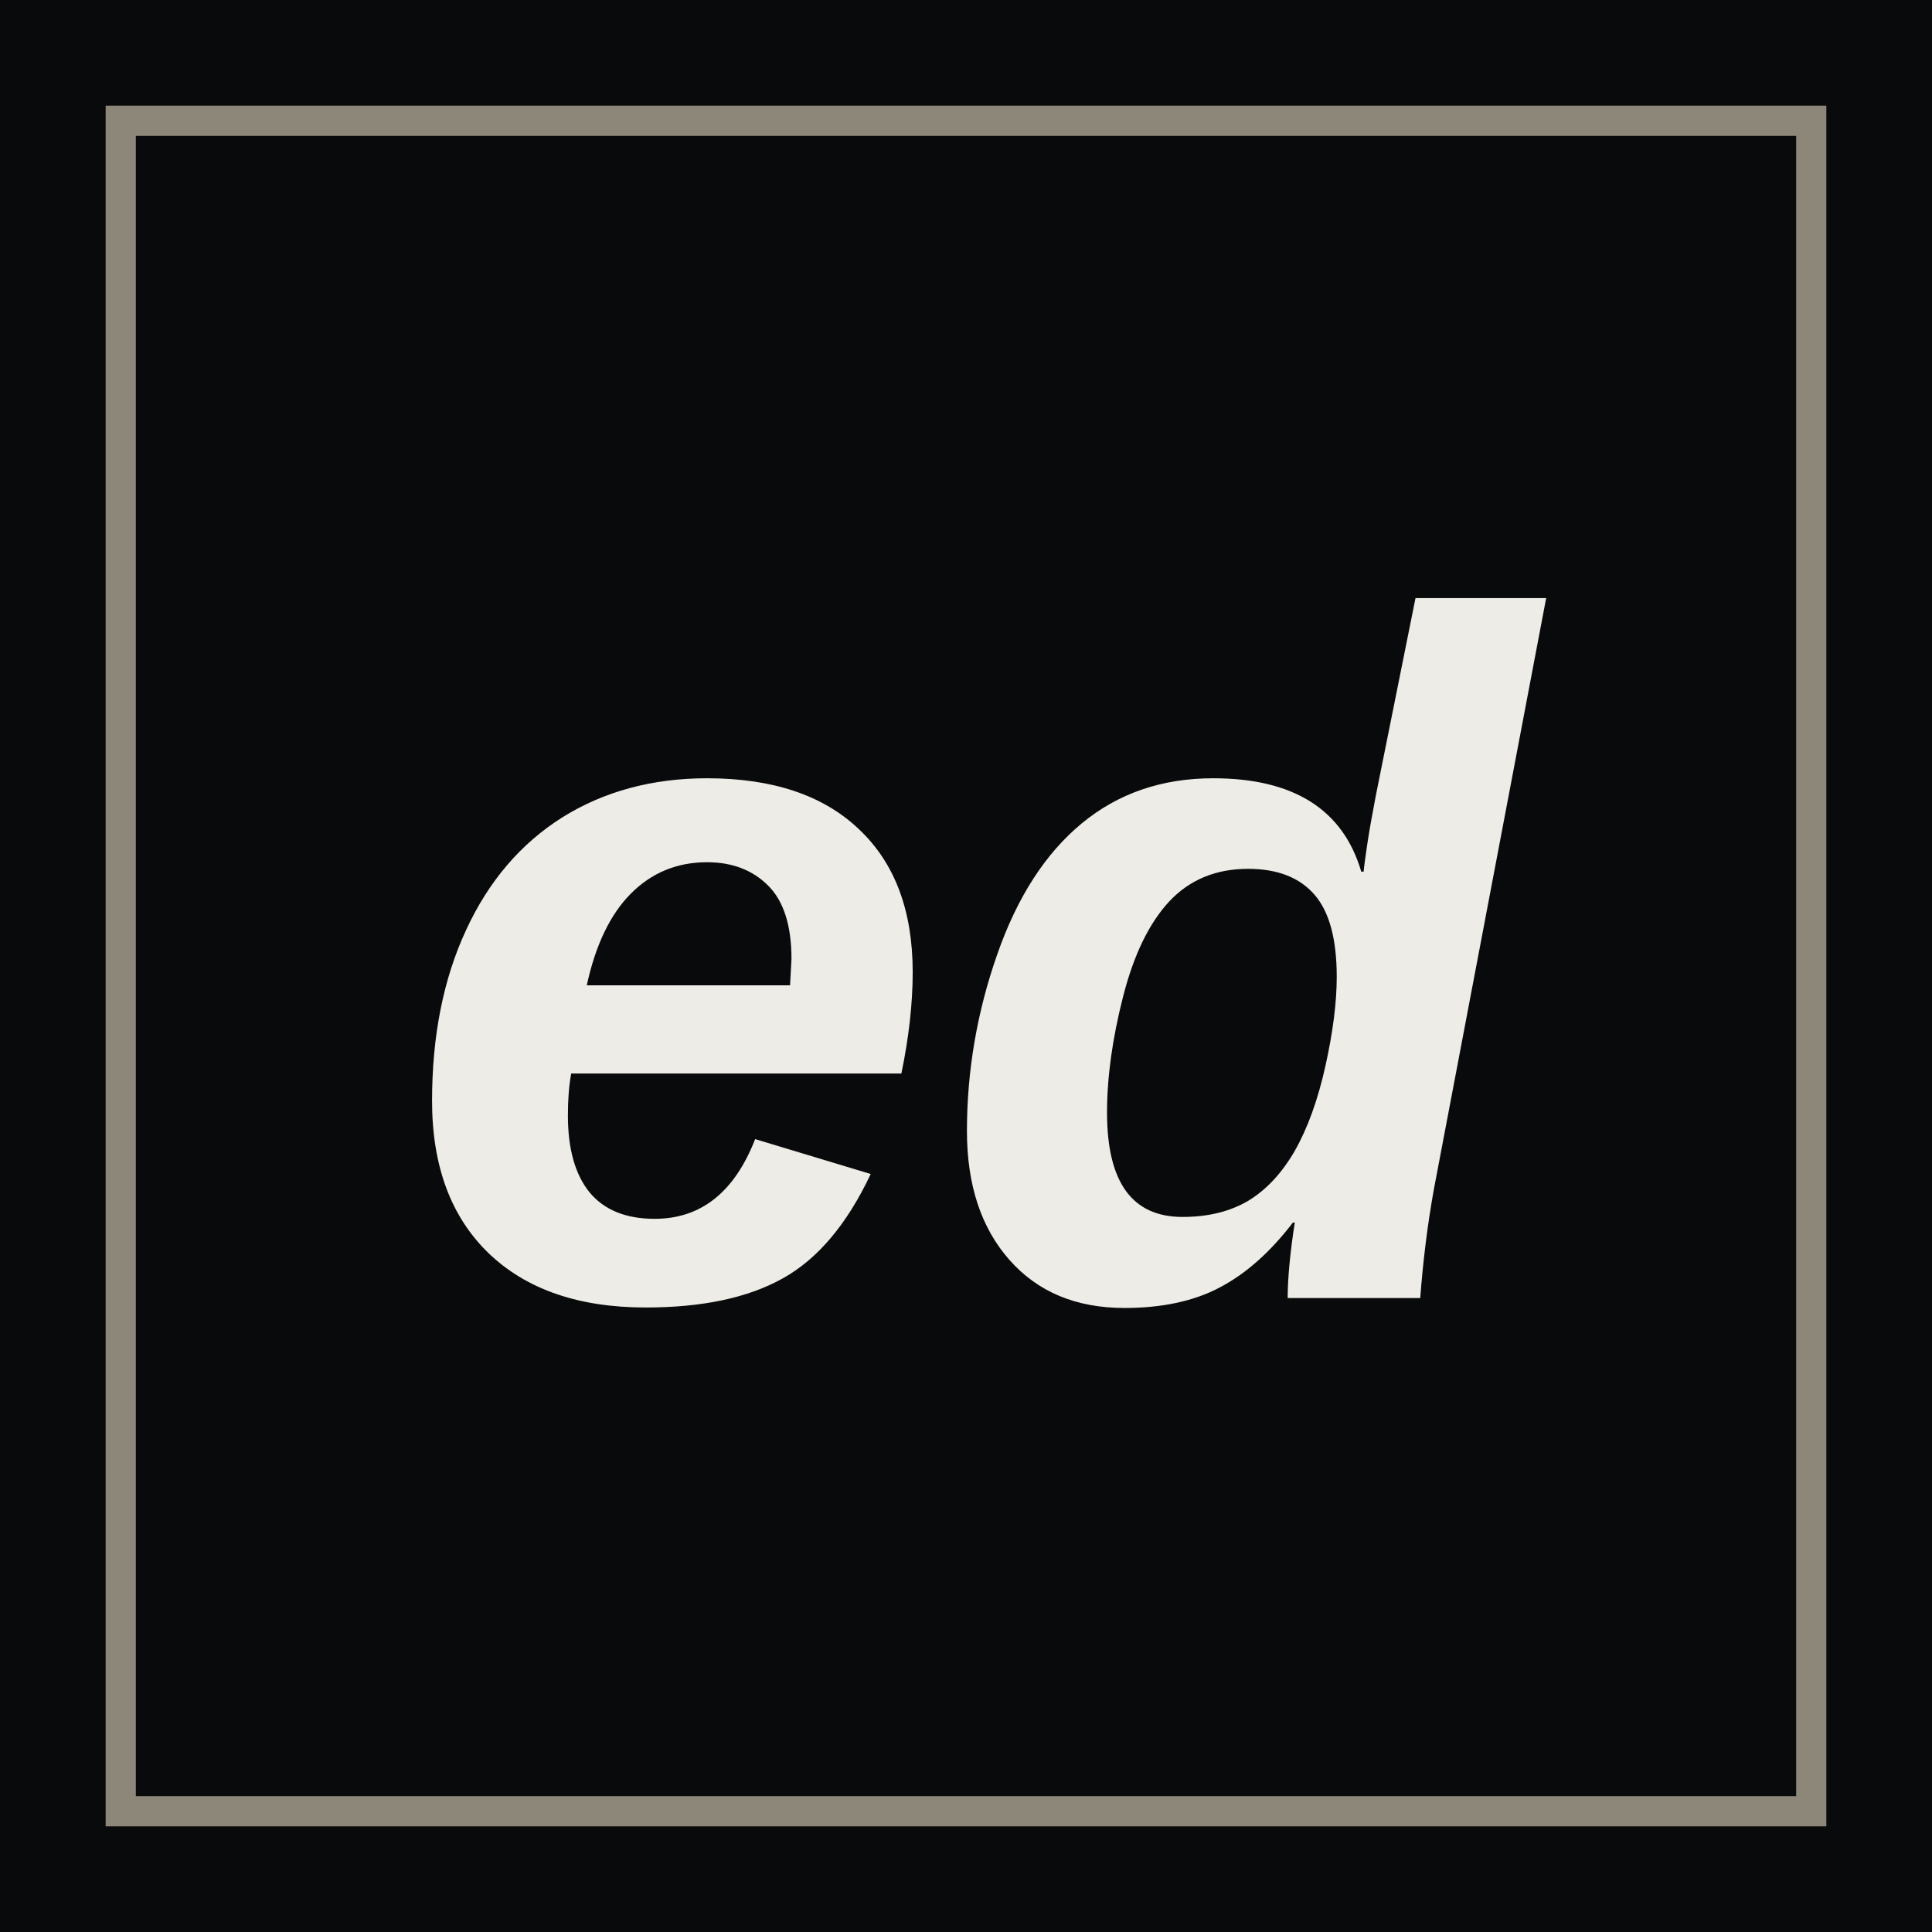
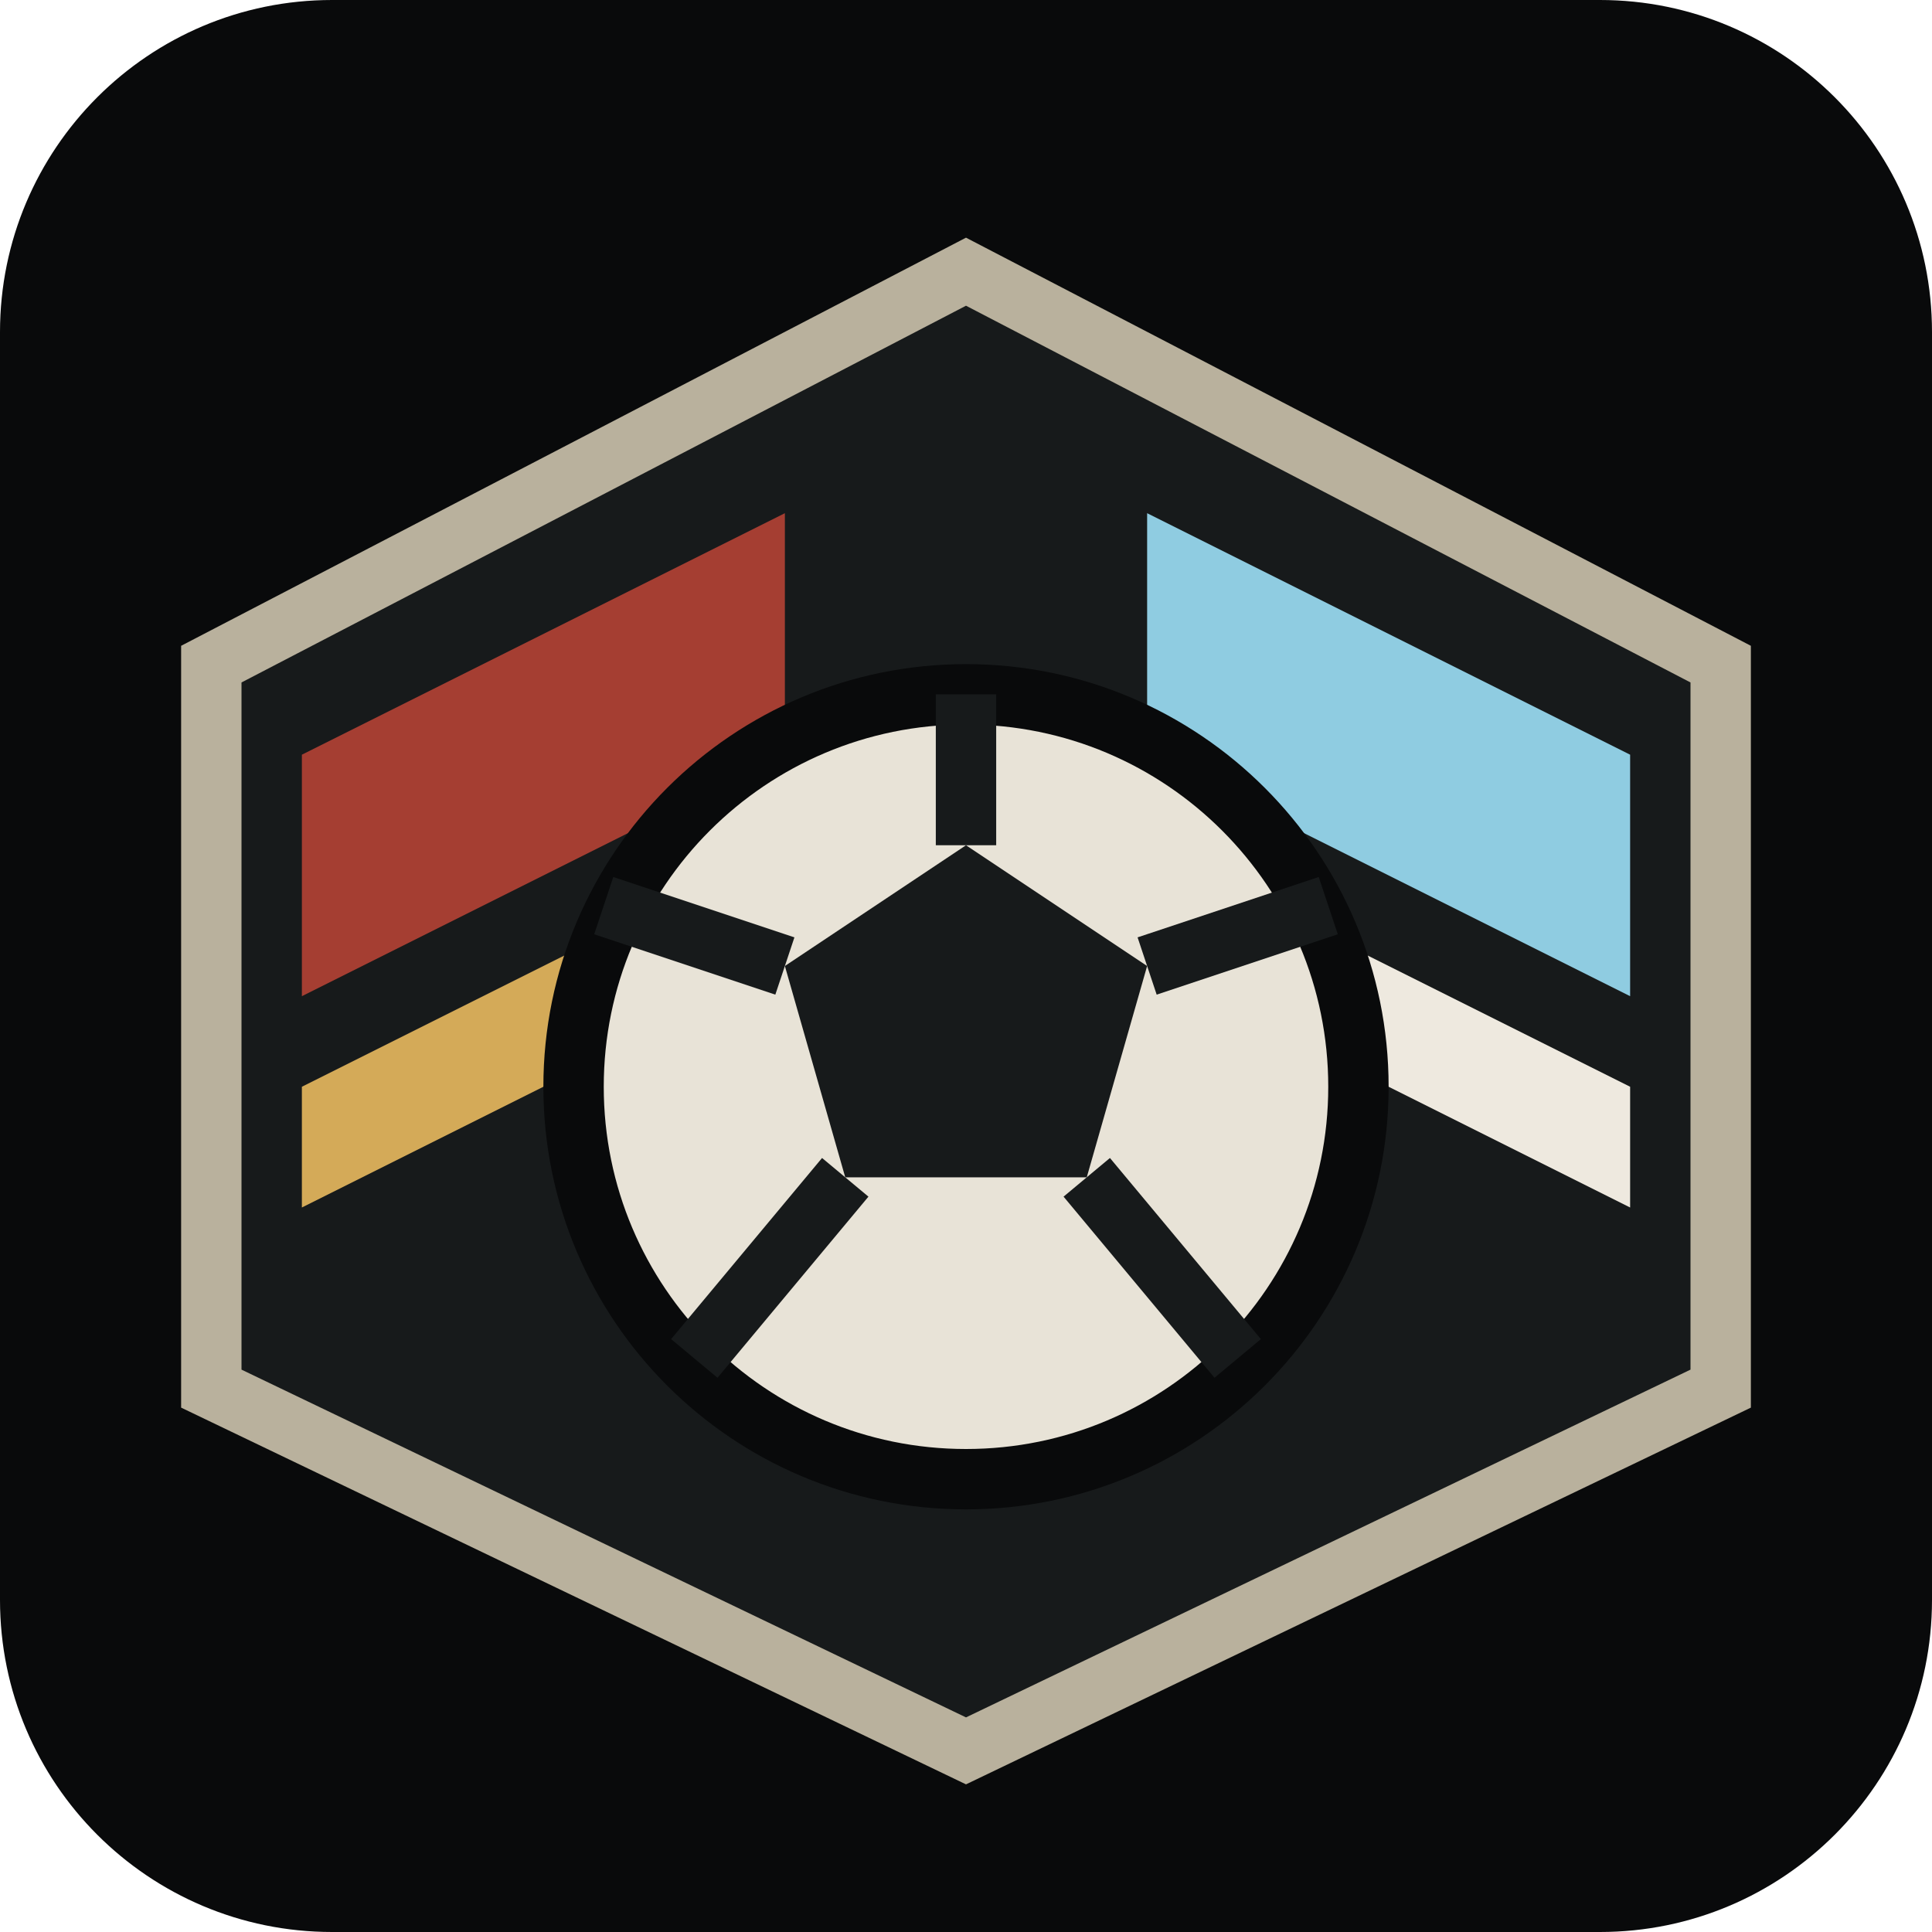
<svg xmlns="http://www.w3.org/2000/svg" viewBox="0 0 64 64">
-   <rect width="64" height="64" fill="#090a0b" />
-   <rect x="4" y="4" width="56" height="56" fill="none" stroke="#8c8779" />
-   <text x="32" y="43" fill="#eeece6" font-family="Arial,Helvetica,sans-serif" font-size="32" font-style="italic" font-weight="900" text-anchor="middle">ed</text>
+   <rect width="64" height="64" rx="11" fill="#090a0b" />
+   <path d="M7 22 32 9l25 13v24L32 58 7 46Z" fill="#171a1b" stroke="#b9b19d" stroke-width="2" />
+   <path d="m10 25 16-8v8l-16 8Z" fill="#a53e32" />
+   <path d="m10 36 16-8v4l-16 8Z" fill="#d4aa58" />
+   <path d="m38 17 16 8v8l-16-8Z" fill="#8fcce1" />
+   <path d="m38 28 16 8v4l-16-8Z" fill="#eee9df" />
+   <circle cx="32" cy="36" r="13" fill="#e8e3d7" stroke="#090a0b" stroke-width="2" />
+   <path d="m32 28 6 4-2 7h-8l-2-7Z" fill="#171a1b" />
+   <path d="m26 32-6-2m18 2 6-2m-8 9 5 6m-13-6-5 6m9-17v-5" stroke="#171a1b" stroke-width="2" />
</svg>
